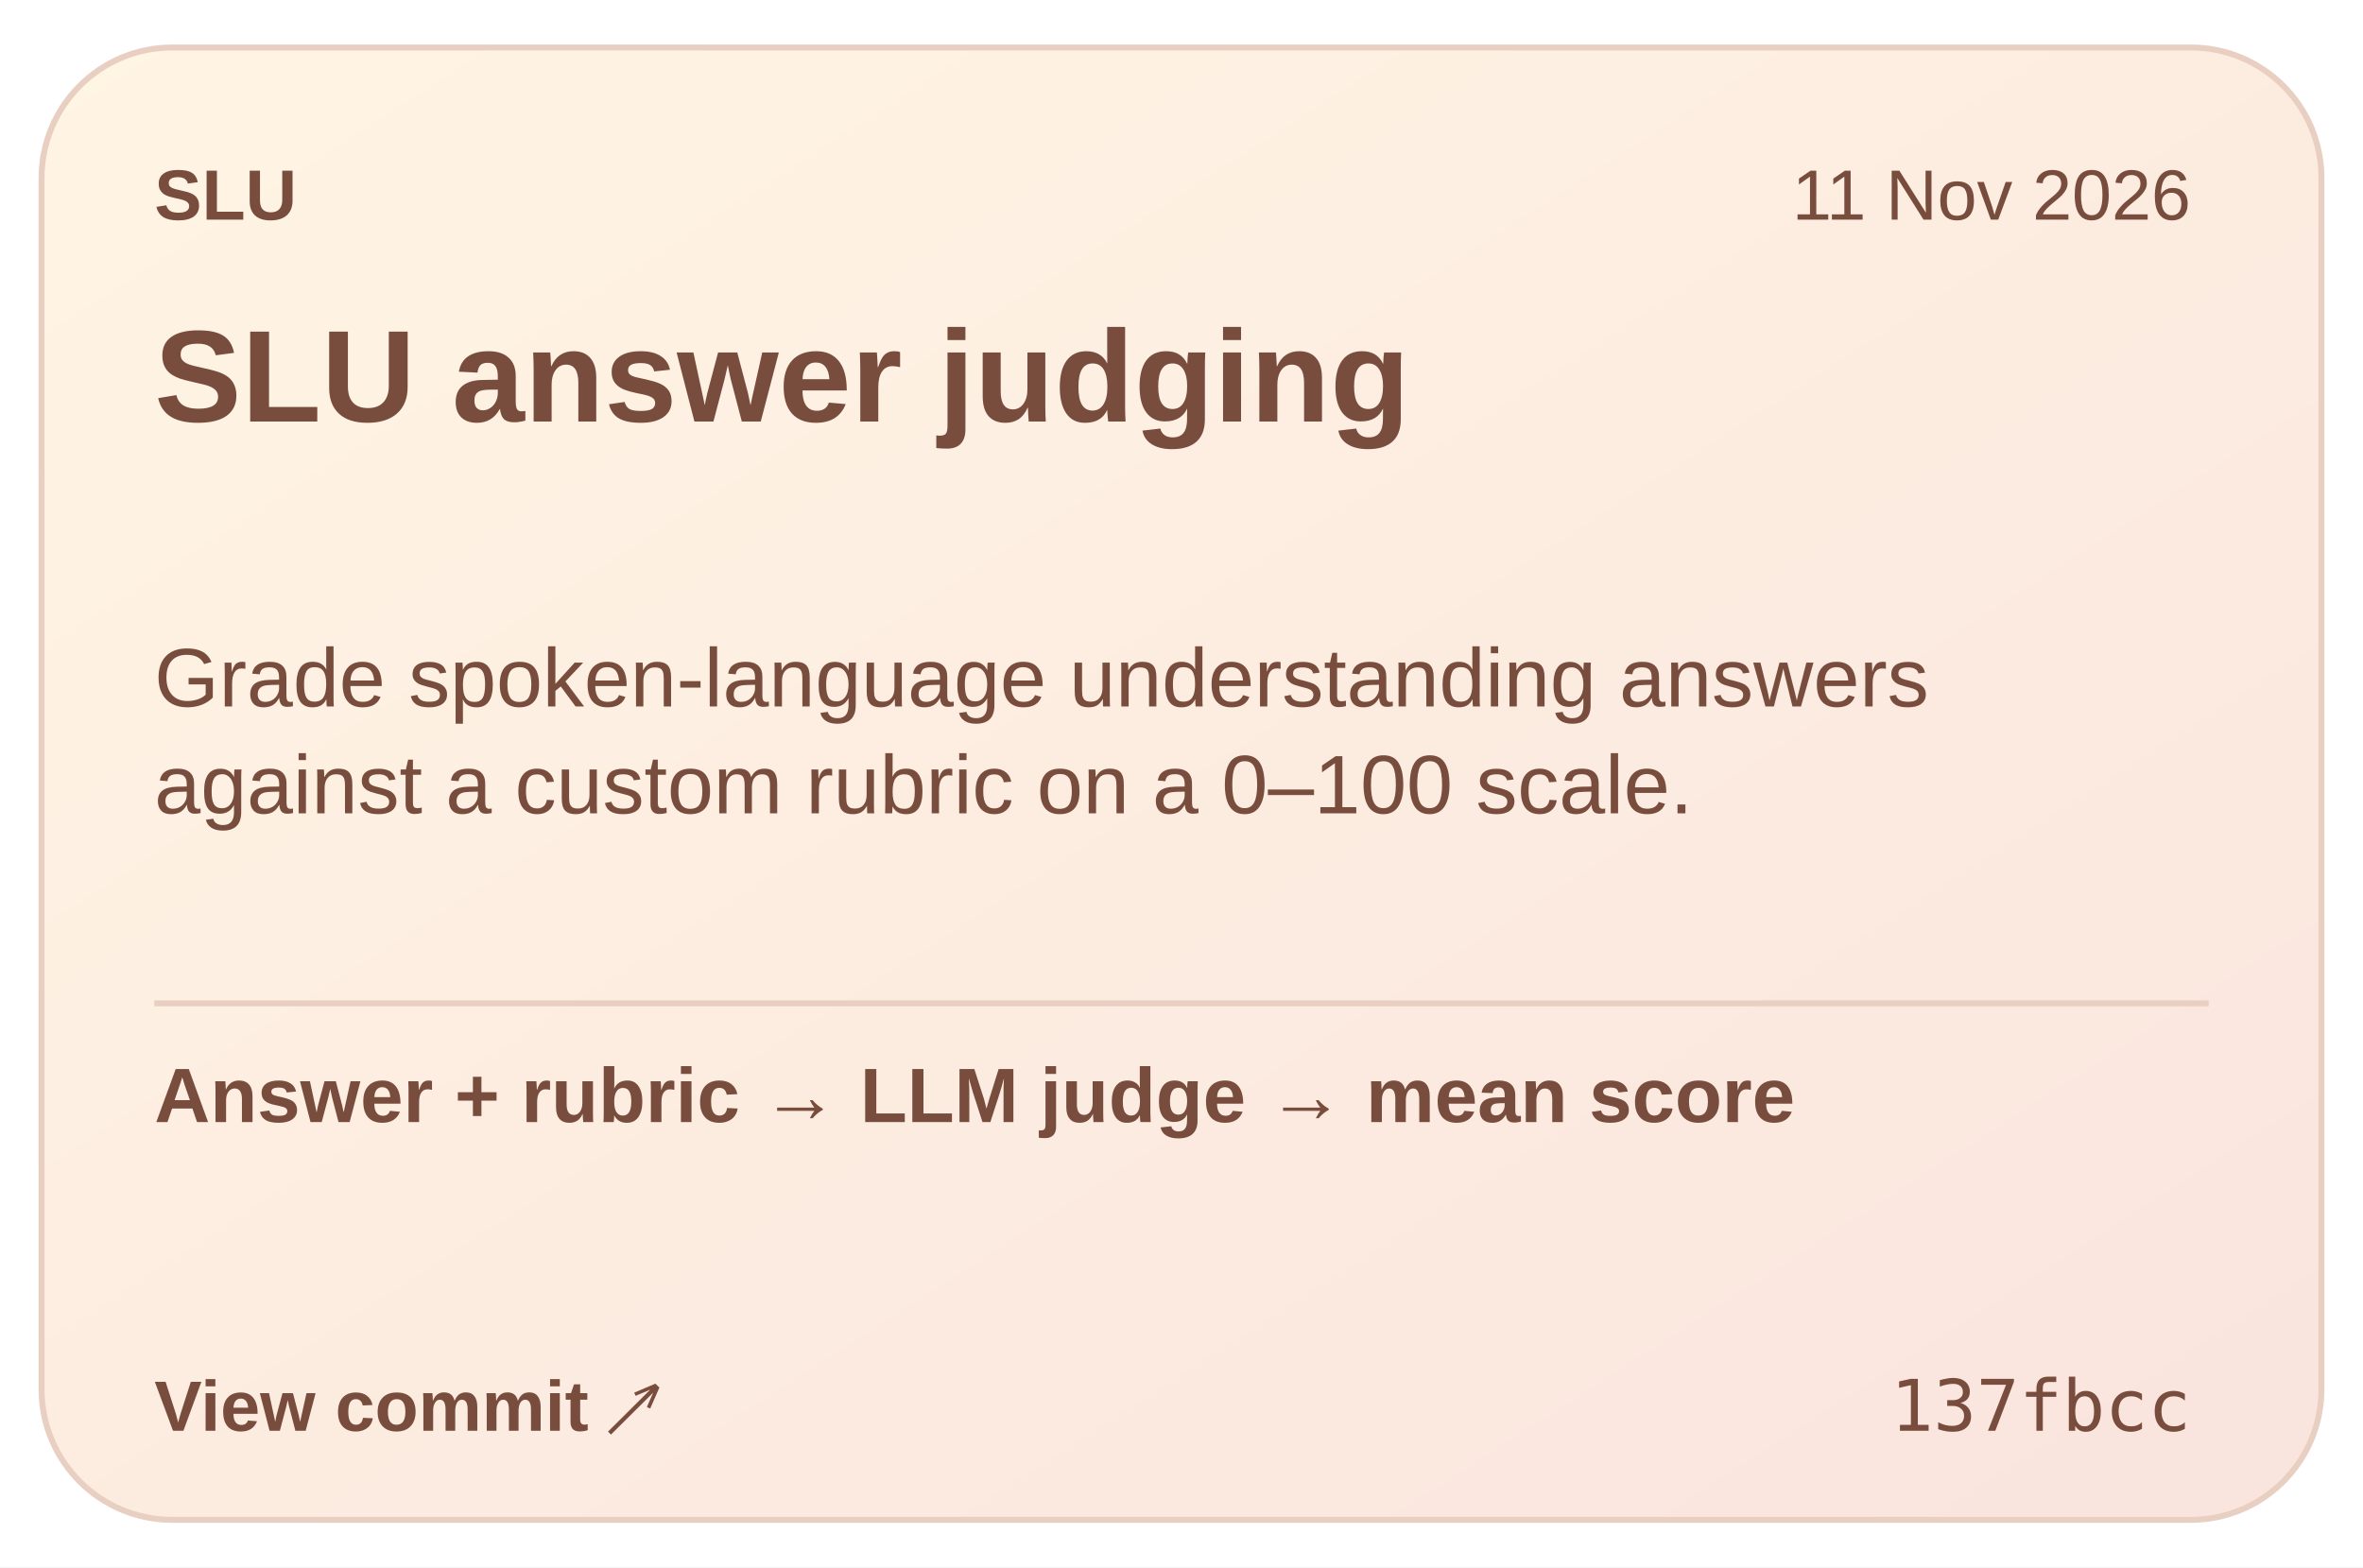
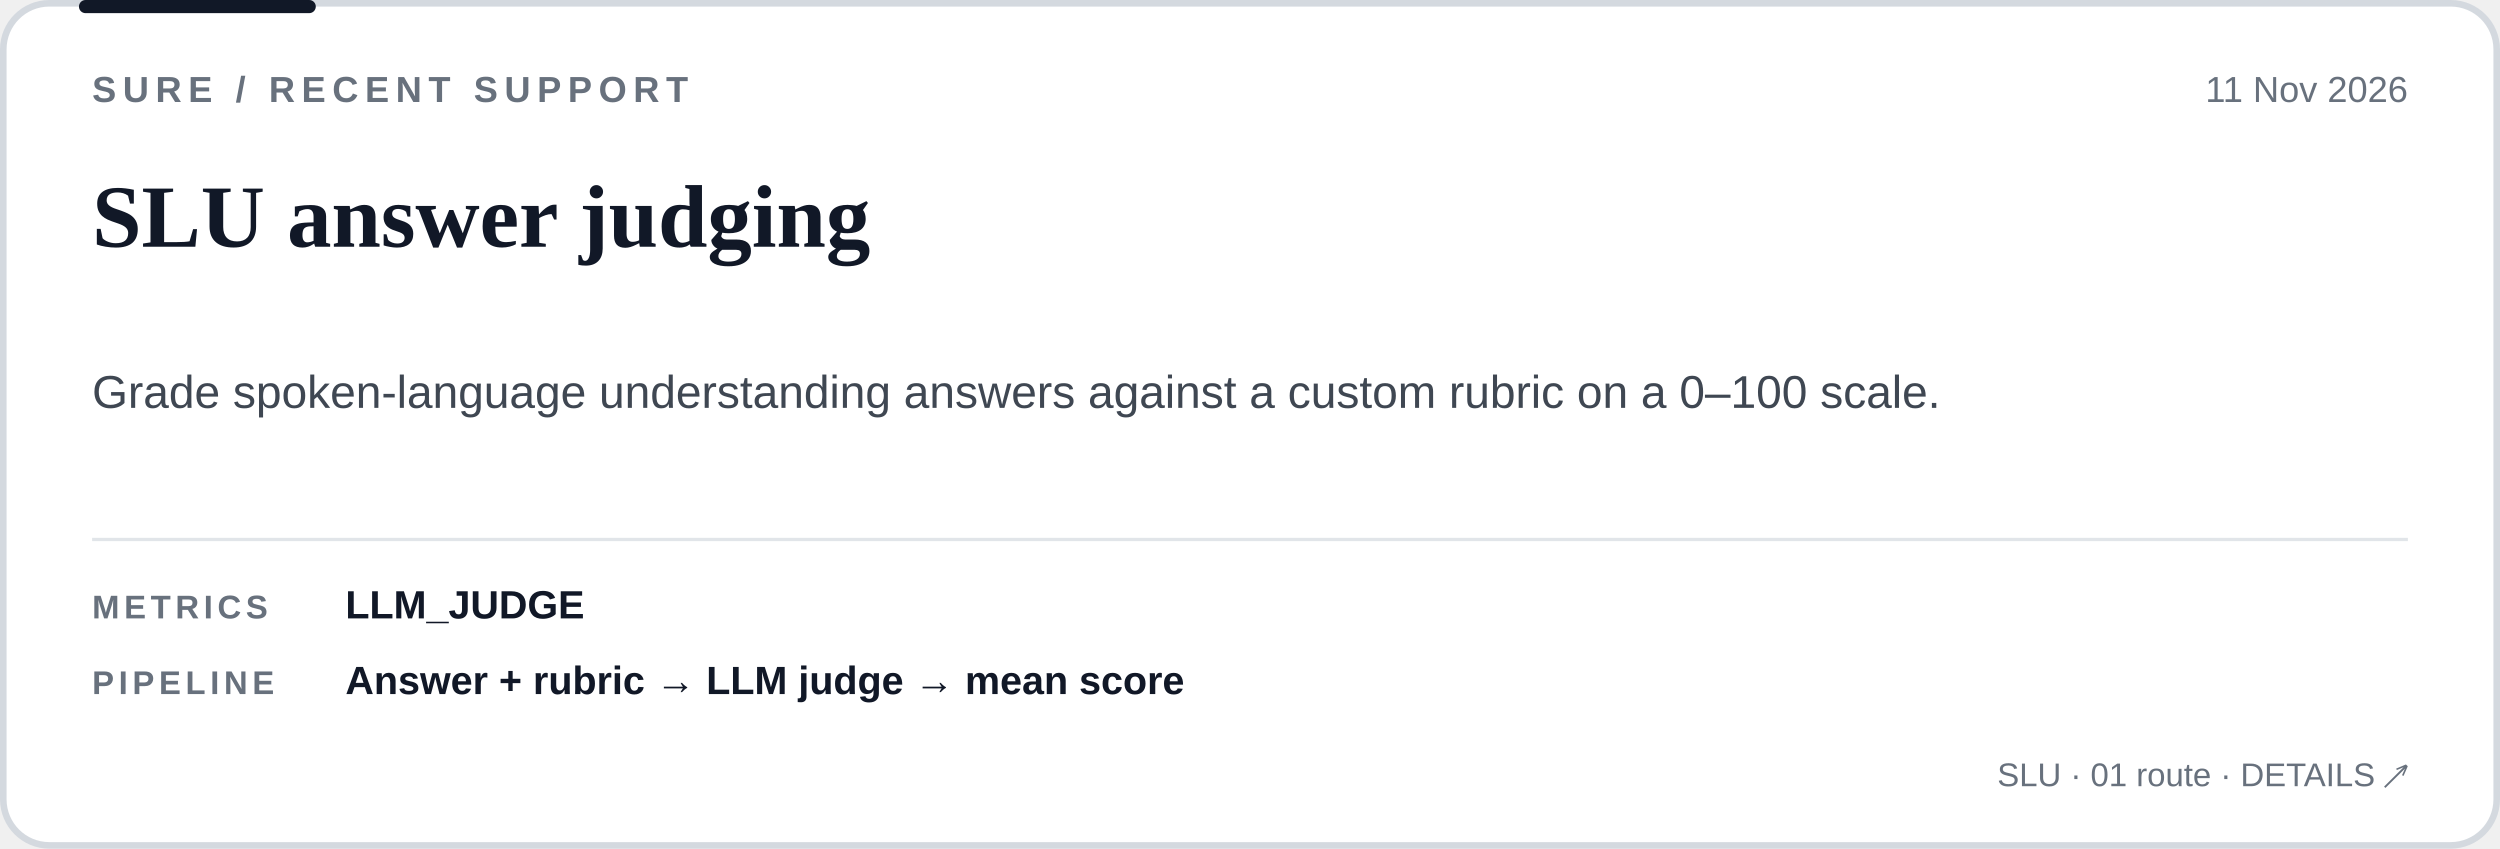
- <svg xmlns="http://www.w3.org/2000/svg" width="398" height="264" viewBox="0 0 398 264">
-   <defs>
-     <linearGradient id="wash" x2="1" y2="1">
-       <stop stop-color="#fff5e3" />
-       <stop offset="1" stop-color="#fae4de" />
-     </linearGradient>
-   </defs>
-   <rect width="398" height="264" fill="#fff" />
-   <rect x="7" y="8" width="384" height="248" rx="22" fill="url(#wash)" stroke="#e8cfc1" />
-   <g font-family="Arial, Helvetica, sans-serif" fill="#794d3d">
-     <text font-size="12" font-weight="700">
-       <tspan x="26" y="37">SLU</tspan>
-     </text>
-     <text x="369" y="37" text-anchor="end" font-size="12">11 Nov 2026</text>
-     <text font-size="22" font-weight="700">
-       <tspan x="26" y="71">SLU answer judging</tspan>
-     </text>
-     <text font-size="14">
-       <tspan x="26" y="119">Grade spoken-language understanding answers</tspan>
-       <tspan x="26" y="137">against a custom rubric on a 0–100 scale.</tspan>
-     </text>
-     <path d="M26 169h346" stroke="#e8cfc1" />
-     <text font-size="13" font-weight="600">
-       <tspan x="26" y="189">Answer + rubric → LLM judge → mean score</tspan>
-     </text>
-     <text x="26" y="241" font-size="12" font-weight="700">View commit ↗</text>
-     <text x="369" y="241" text-anchor="end" font-size="12" font-family="monospace">137fbcc</text>
+ <svg xmlns="http://www.w3.org/2000/svg" width="760" height="258" viewBox="0 0 760 258" role="img" aria-labelledby="title desc">
+   <rect x="1" y="1" width="758" height="256" rx="14" fill="#ffffff" stroke="#d4d9df" stroke-width="2" />
+   <rect x="24" y="0" width="72" height="4" rx="2" fill="#111827" />
+   <g font-family="Arial, Helvetica, sans-serif">
+     <text x="28" y="31" fill="#68717d" font-size="11" font-weight="700" letter-spacing="2">SURE / RECENT SUPPORT</text>
+     <text x="732" y="31" text-anchor="end" fill="#68717d" font-size="11">11 Nov 2026</text>
+     <text x="28" y="75" fill="#111827" font-family="Georgia,Times New Roman,serif" font-size="27" font-weight="700">SLU answer judging</text>
+     <text x="28" y="124" fill="#3f4752" font-family="Arial,sans-serif" font-size="14" font-weight="400">Grade spoken-language understanding answers against a custom rubric on a 0–100 scale.</text>
+     <line x1="28" y1="164" x2="732" y2="164" stroke="#e1e5e9" />
+     <text x="28" y="188" fill="#68717d" font-size="10" font-weight="700" letter-spacing="1.4">METRICS</text>
+     <text x="105" y="188" fill="#111827" font-size="12" font-weight="700">LLM_JUDGE</text>
+     <text x="28" y="211" fill="#68717d" font-size="10" font-weight="700" letter-spacing="1.4">PIPELINE</text>
+     <text x="105" y="211" fill="#111827" font-family="Arial,sans-serif" font-size="12" font-weight="600">Answer + rubric → LLM judge → mean score</text>
+     <text x="732" y="239" text-anchor="end" fill="#68717d" font-size="10">SLU · 01 route · DETAILS ↗</text>
  </g>
</svg>
